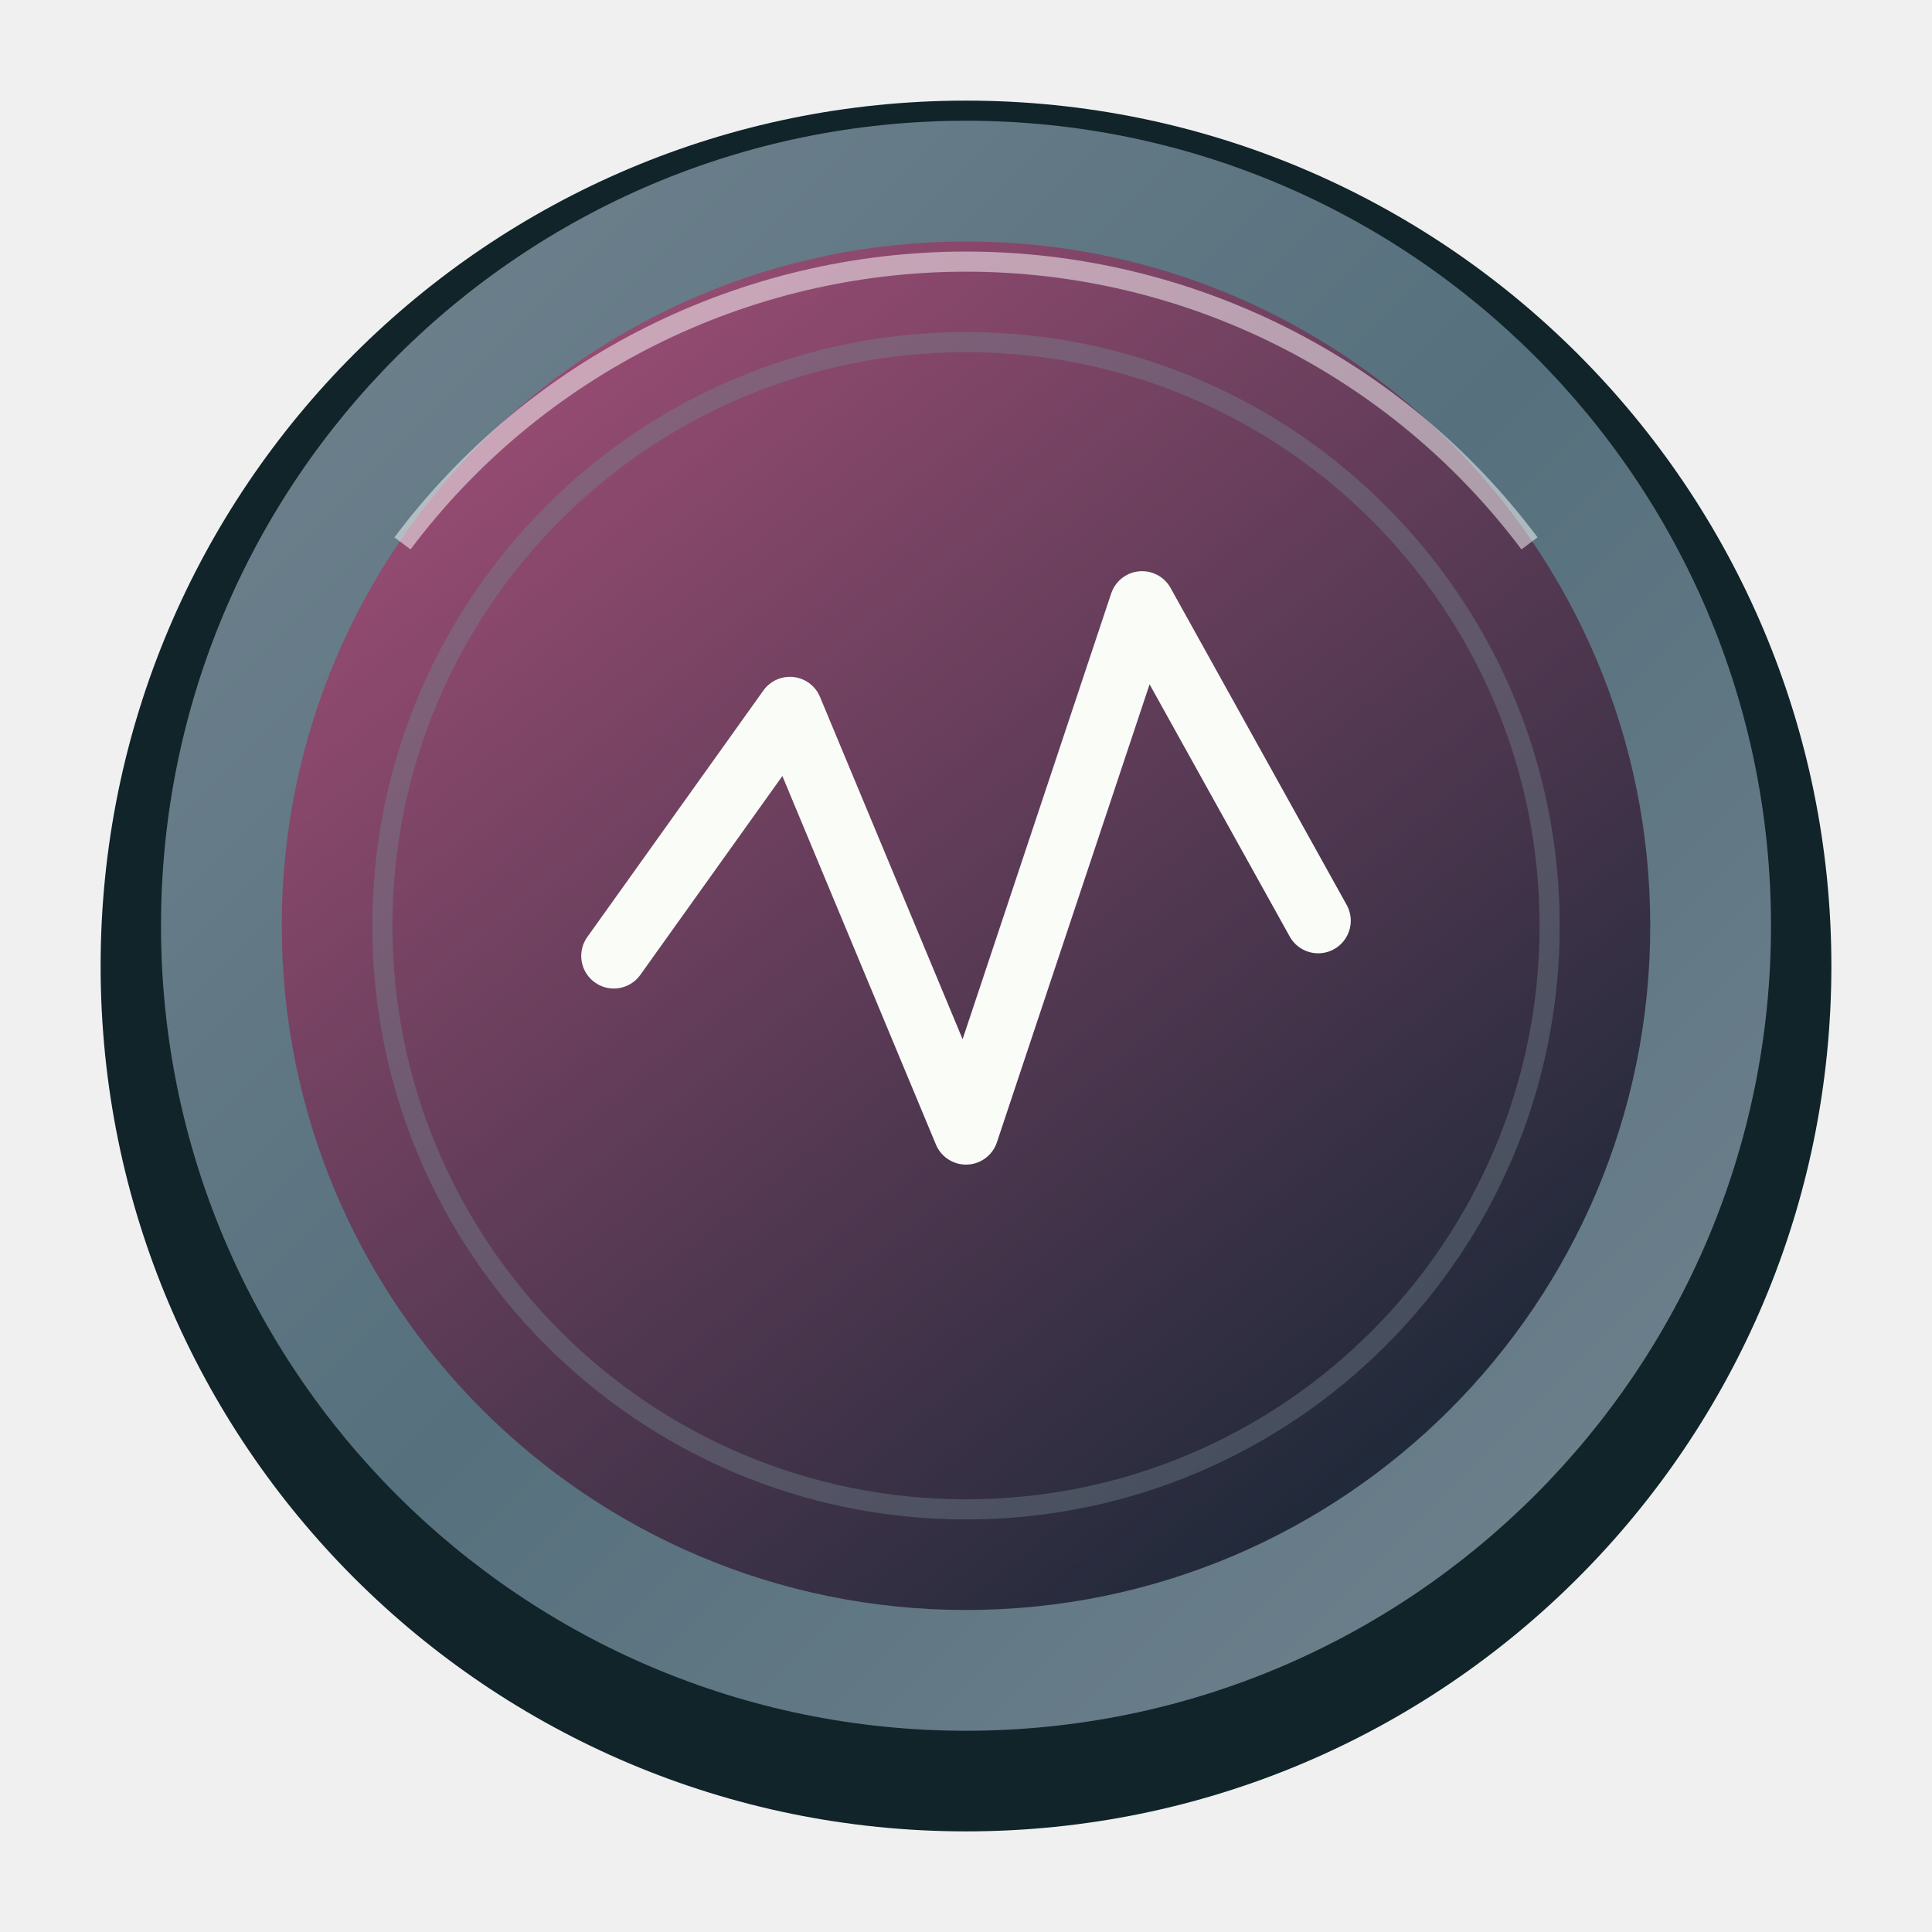
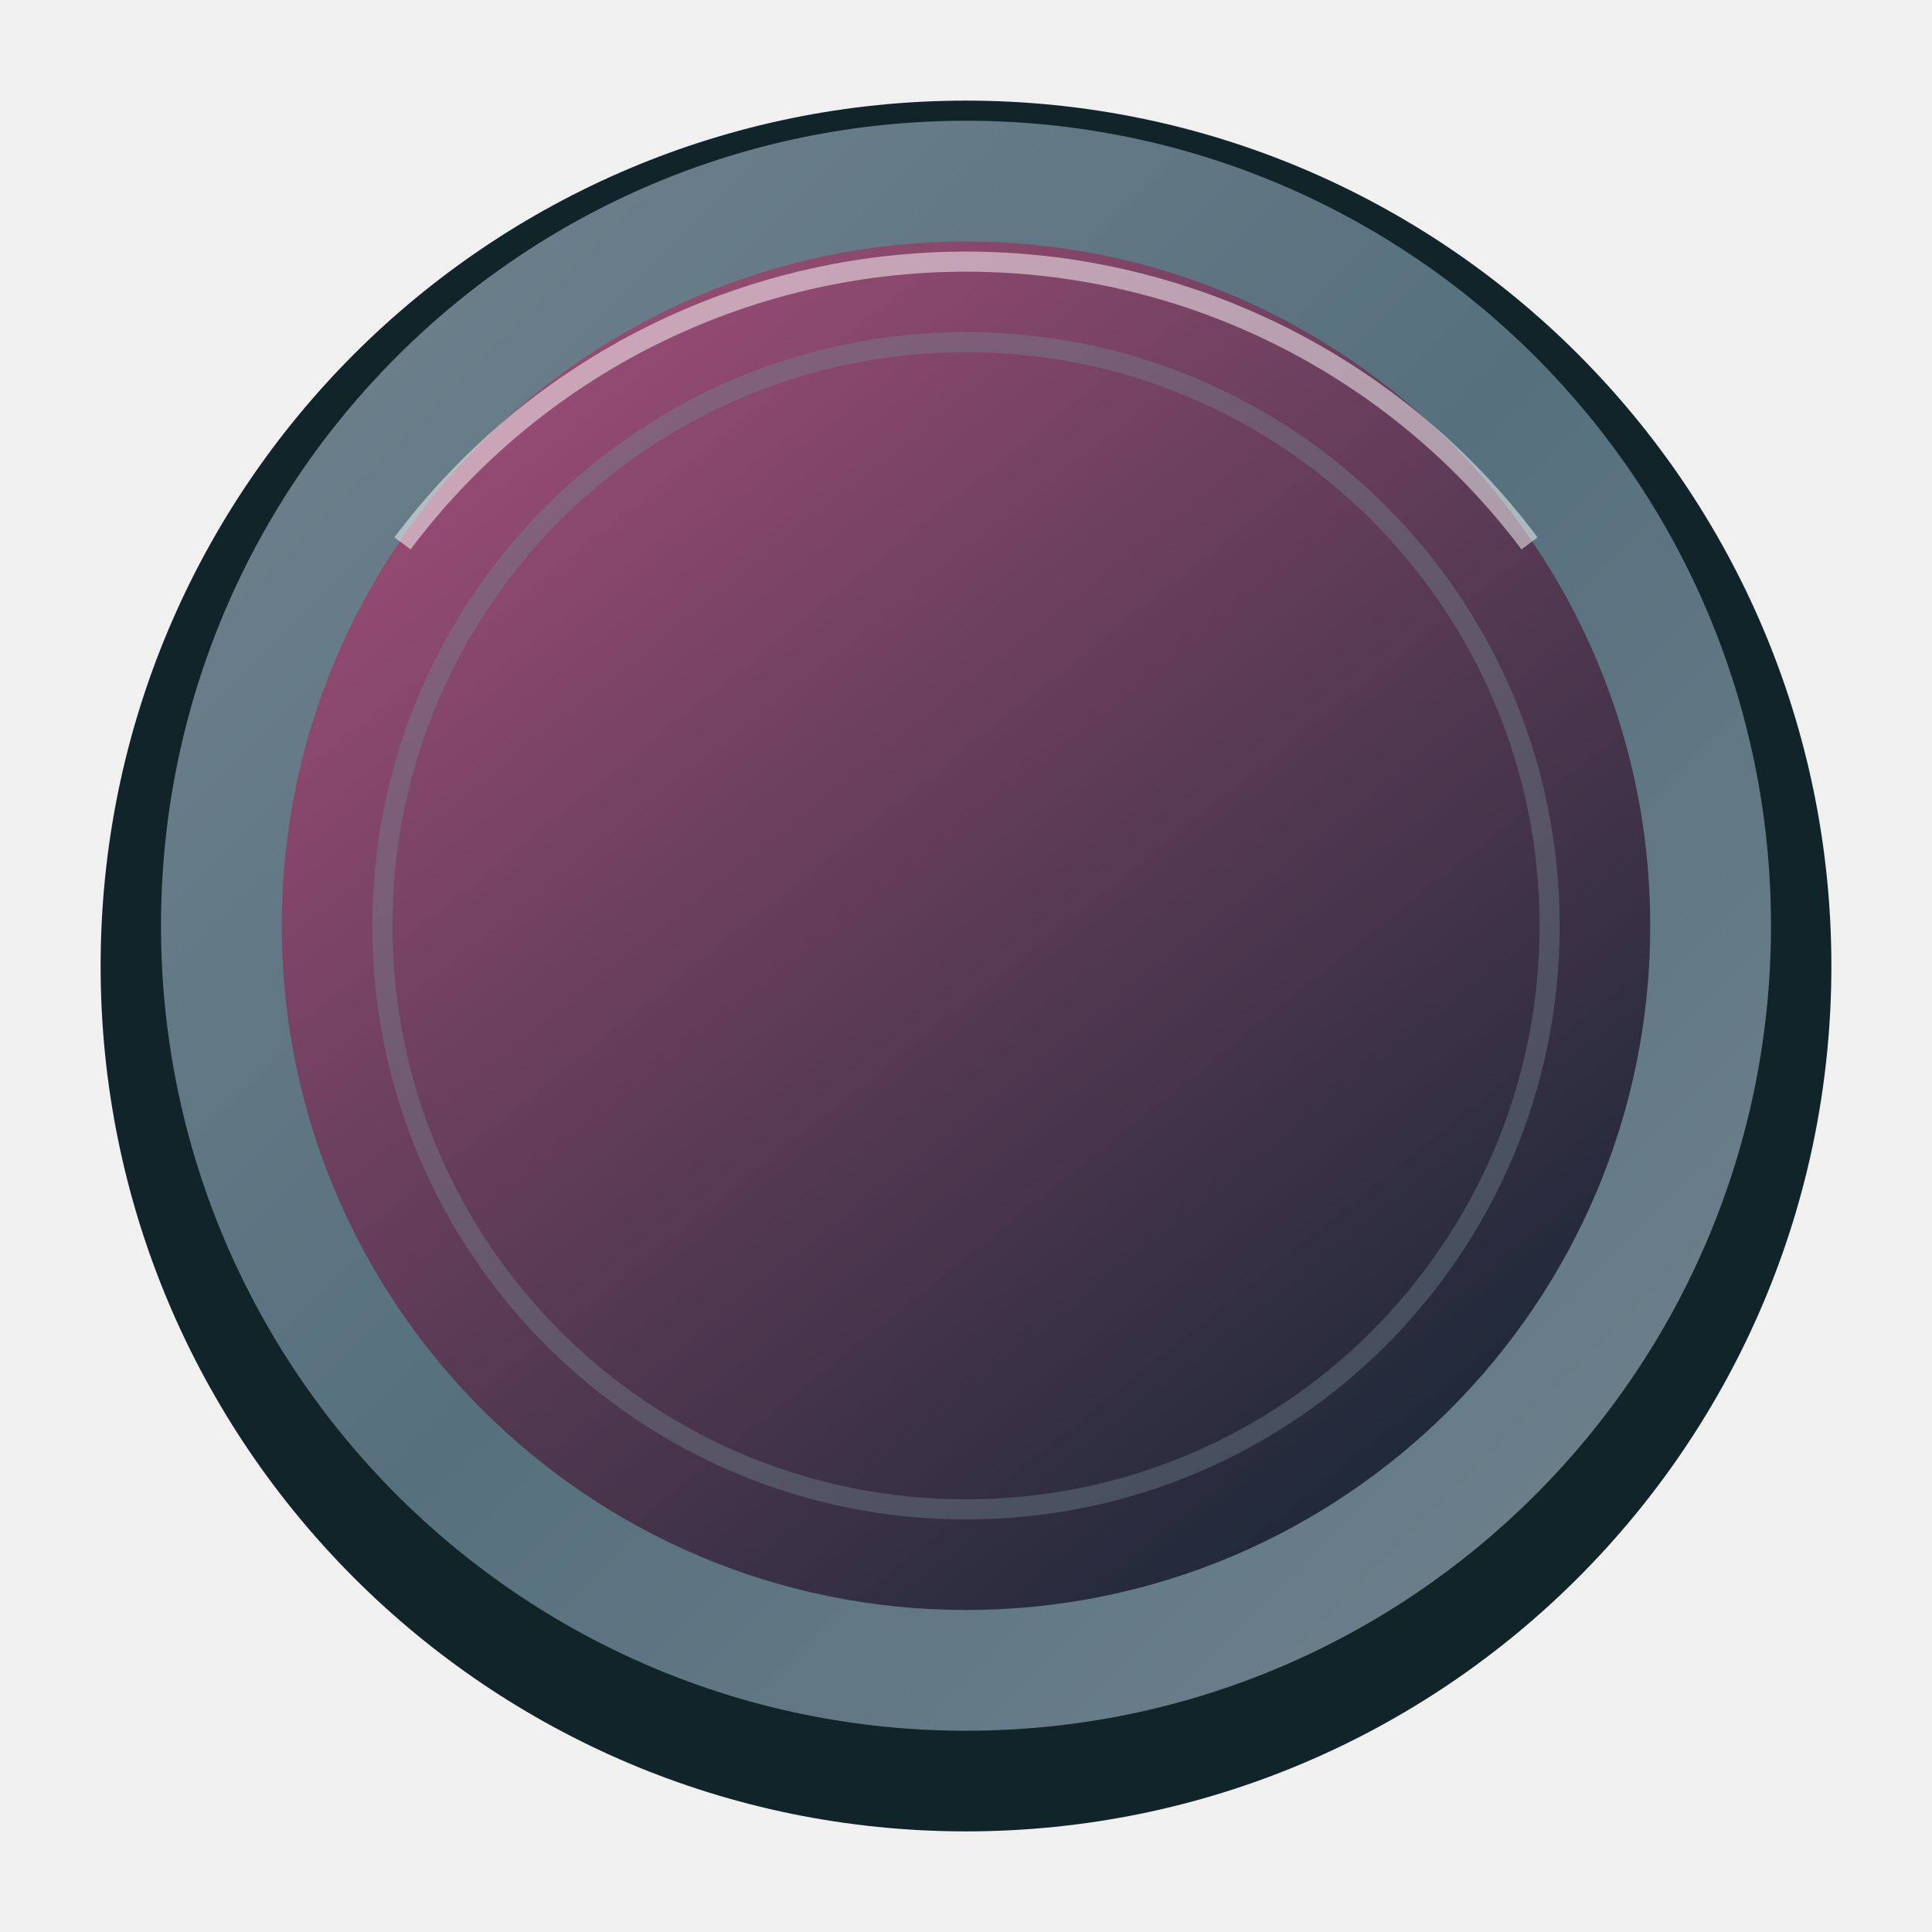
<svg xmlns="http://www.w3.org/2000/svg" viewBox="0 0 96 96">
  <defs>
    <linearGradient id="paint" x2=".8" y2="1">
      <stop stop-color="#ad527d" />
      <stop offset="1" stop-color="#172735" />
    </linearGradient>
    <linearGradient id="metal" x2="1" y2="1">
      <stop stop-color="#738590" />
      <stop offset=".5" stop-color="#56707d" />
      <stop offset="1" stop-color="#738590" />
    </linearGradient>
  </defs>
  <circle cx="48" cy="48" r="43" fill="#10242a" />
  <circle cx="48" cy="46" r="40" fill="url(#metal)" />
  <circle cx="48" cy="46" r="34" fill="url(#paint)" />
  <circle cx="48" cy="46" r="29" fill="none" stroke="#738590" stroke-opacity=".4" />
  <path d="M20 27A35 35 0 0 1 76 27" fill="none" stroke="white" stroke-opacity=".5" />
-   <g transform="translate(27 23) scale(1.75)" fill="none" stroke="#f9fcf7" stroke-width="1.85" stroke-linecap="round" stroke-linejoin="round">
-     <path d="m2 14 5-7 5 12 5-15 5 9" />
-   </g>
</svg>
